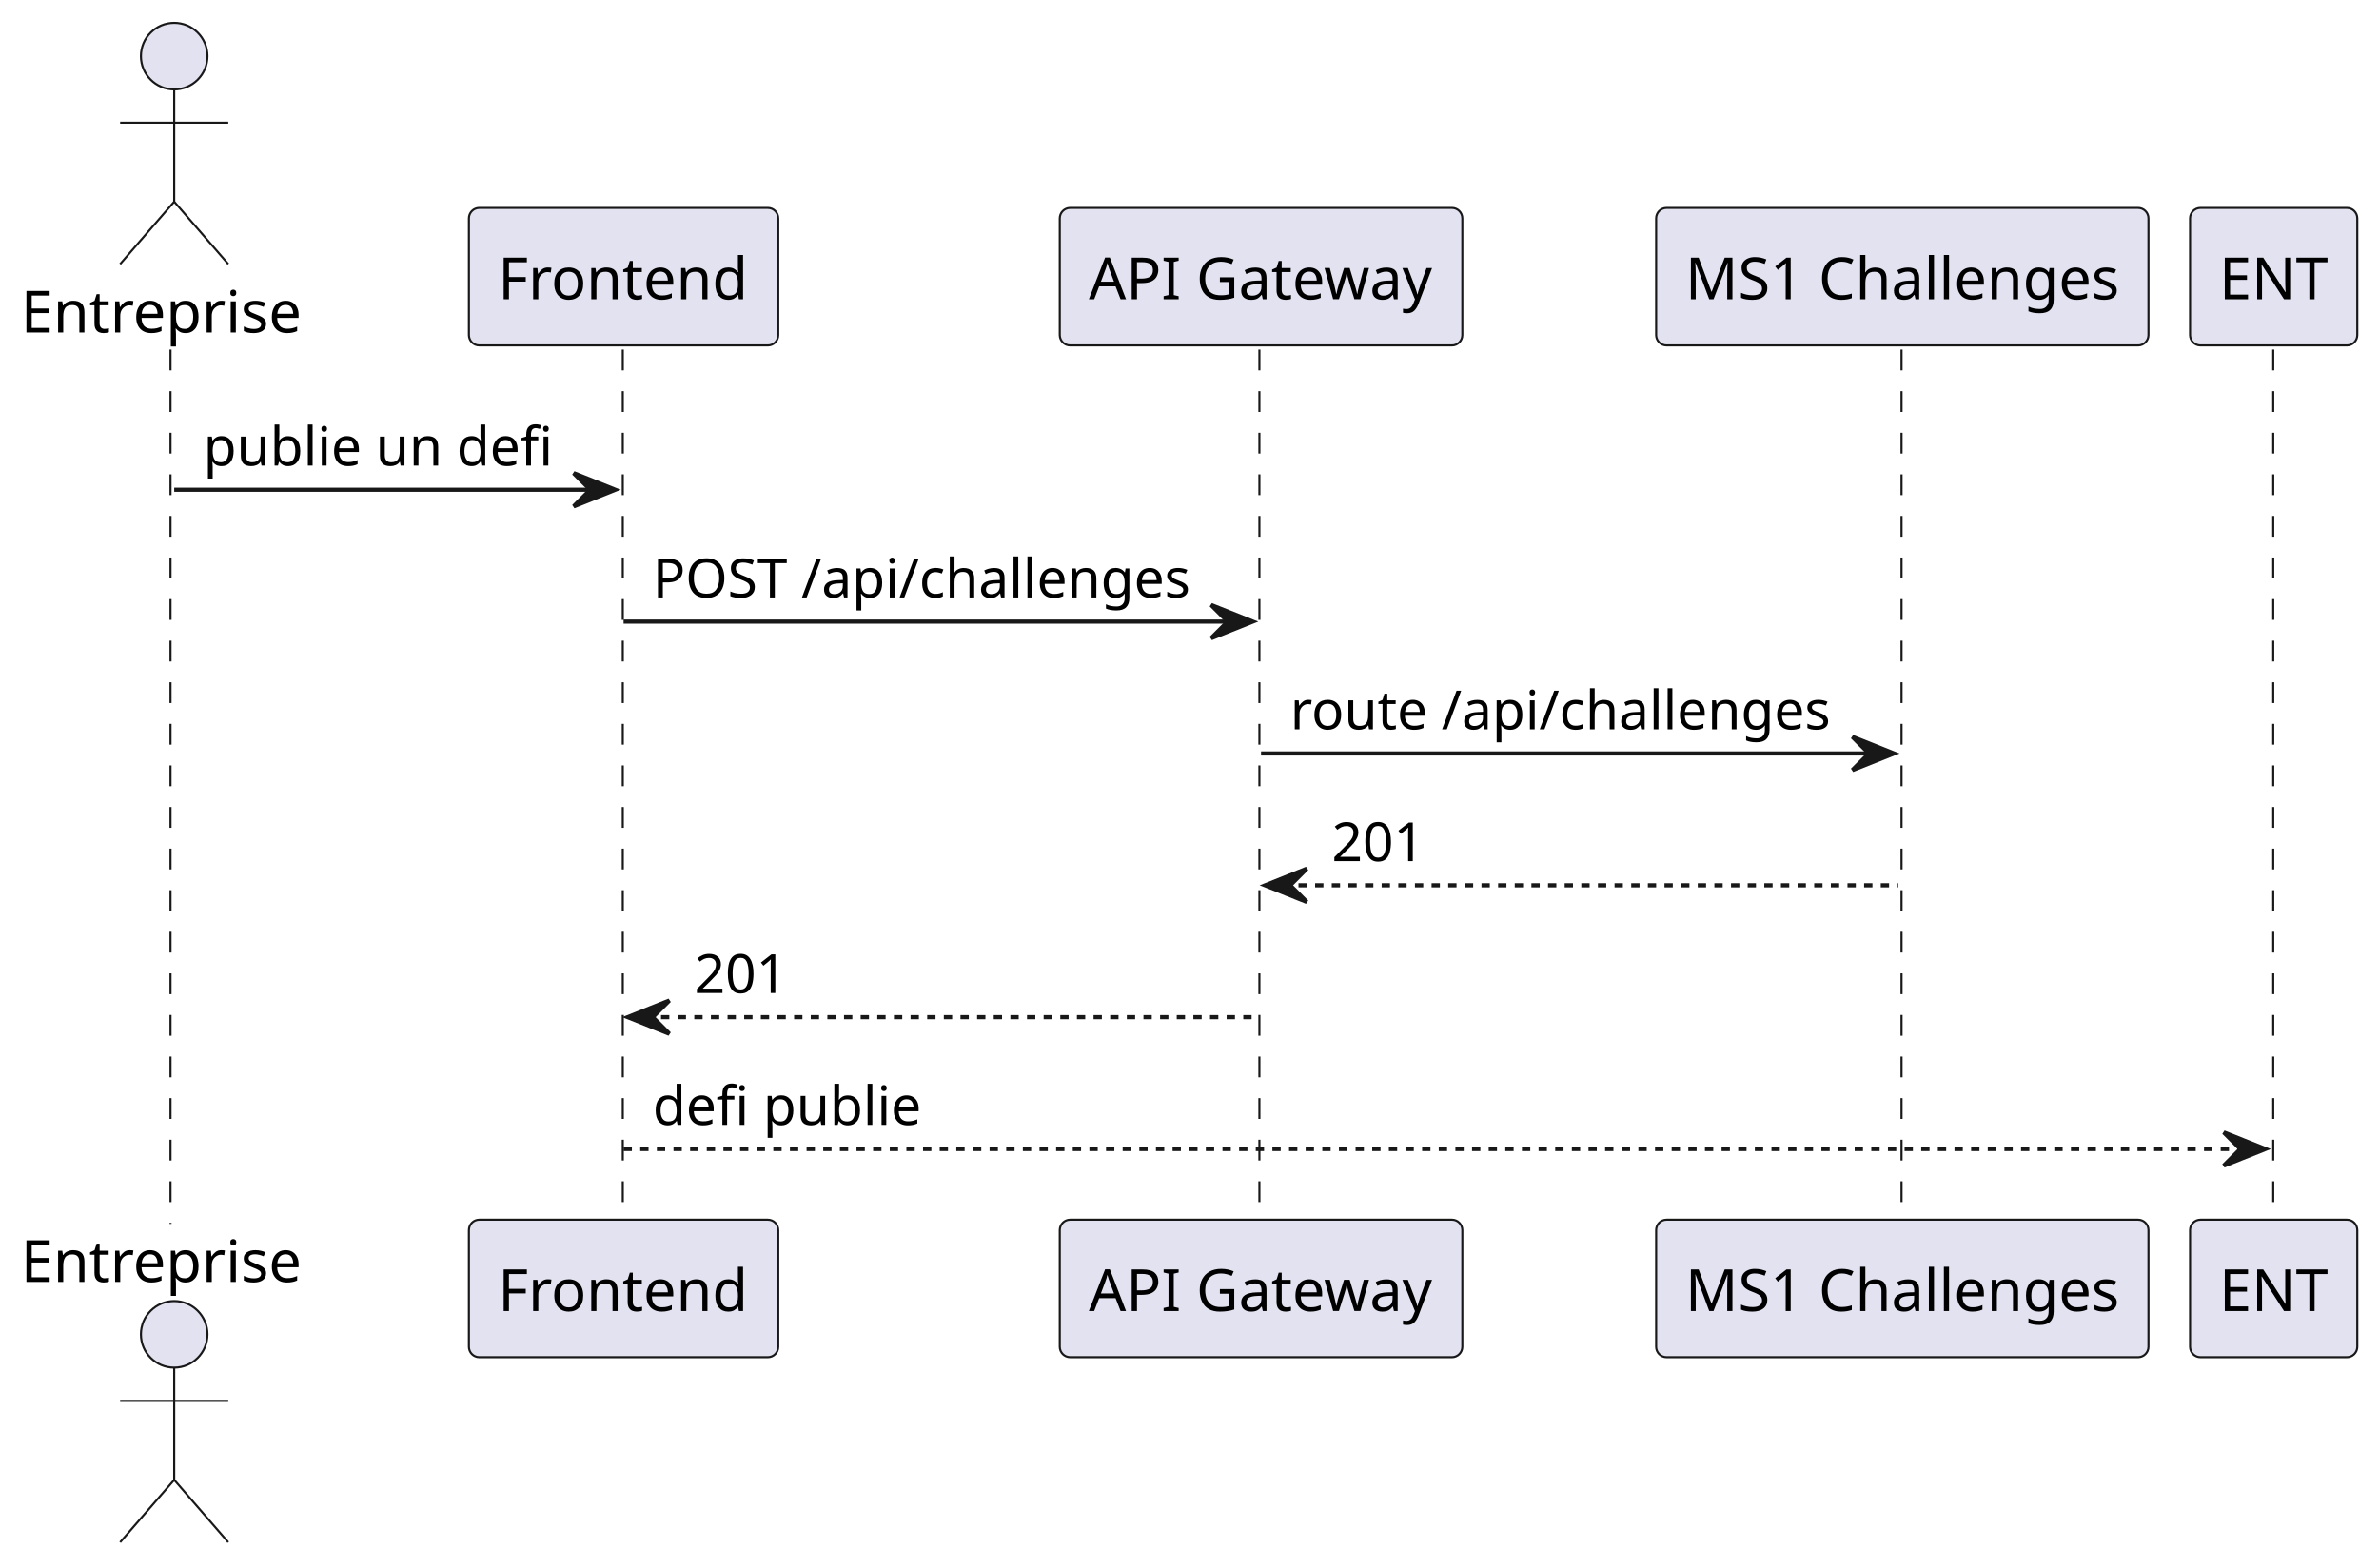
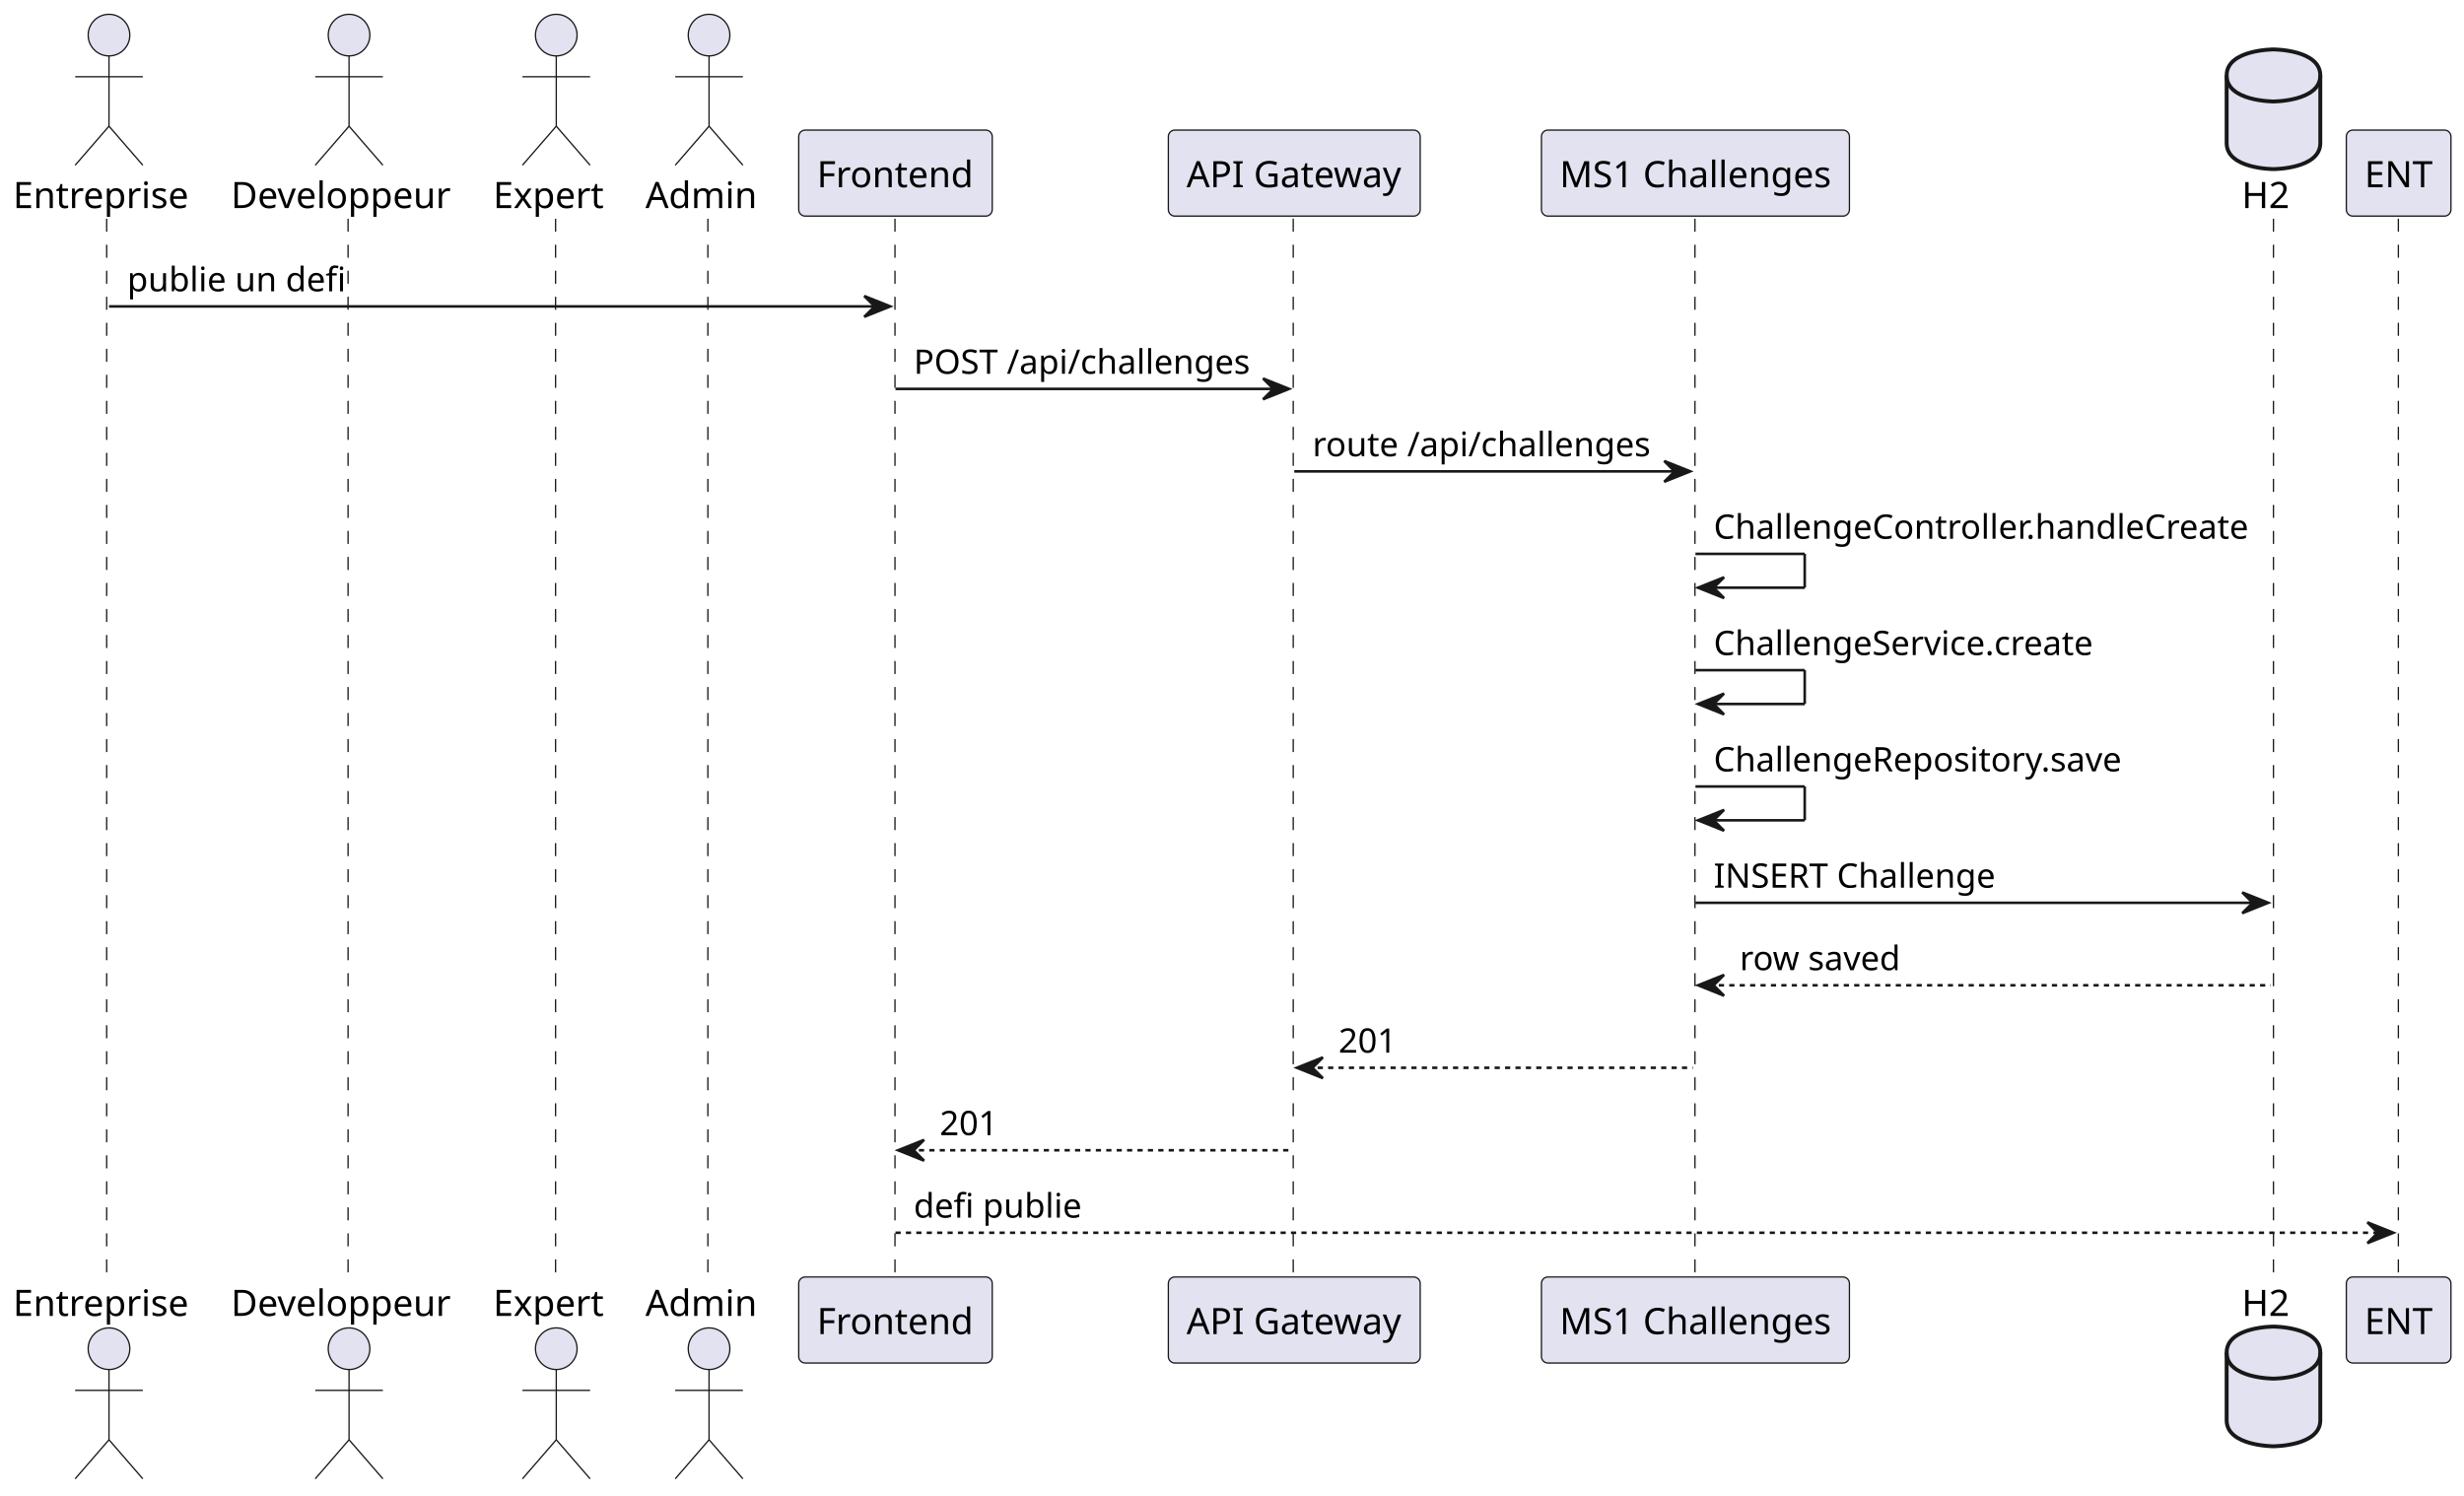
- <svg xmlns="http://www.w3.org/2000/svg" contentStyleType="text/css" height="377px" preserveAspectRatio="none" style="width:572px;height:377px;background:#FFFFFF;" version="1.1" viewBox="0 0 572 377" width="572px" zoomAndPan="magnify">
+ <svg xmlns="http://www.w3.org/2000/svg" contentStyleType="text/css" height="575px" preserveAspectRatio="none" style="width:947px;height:575px;background:#FFFFFF;" version="1.1" viewBox="0 0 947 575" width="947px" zoomAndPan="magnify">
  <defs />
  <g>
-     <line style="stroke:#181818;stroke-width:0.5;stroke-dasharray:5.0,5.0;" x1="41" x2="41" y1="84.068" y2="294.304" />
-     <line style="stroke:#181818;stroke-width:0.5;stroke-dasharray:5.0,5.0;" x1="149.741" x2="149.741" y1="84.068" y2="294.304" />
-     <line style="stroke:#181818;stroke-width:0.5;stroke-dasharray:5.0,5.0;" x1="302.806" x2="302.806" y1="84.068" y2="294.304" />
-     <line style="stroke:#181818;stroke-width:0.5;stroke-dasharray:5.0,5.0;" x1="457.201" x2="457.201" y1="84.068" y2="294.304" />
-     <line style="stroke:#181818;stroke-width:0.5;stroke-dasharray:5.0,5.0;" x1="546.571" x2="546.571" y1="84.068" y2="294.304" />
+     <line style="stroke:#181818;stroke-width:0.5;stroke-dasharray:5.0,5.0;" x1="41" x2="41" y1="84.068" y2="491.834" />
+     <line style="stroke:#181818;stroke-width:0.5;stroke-dasharray:5.0,5.0;" x1="133.774" x2="133.774" y1="84.068" y2="491.834" />
+     <line style="stroke:#181818;stroke-width:0.5;stroke-dasharray:5.0,5.0;" x1="213.529" x2="213.529" y1="84.068" y2="491.834" />
+     <line style="stroke:#181818;stroke-width:0.5;stroke-dasharray:5.0,5.0;" x1="272.061" x2="272.061" y1="84.068" y2="491.834" />
+     <line style="stroke:#181818;stroke-width:0.5;stroke-dasharray:5.0,5.0;" x1="343.971" x2="343.971" y1="84.068" y2="491.834" />
+     <line style="stroke:#181818;stroke-width:0.5;stroke-dasharray:5.0,5.0;" x1="497.036" x2="497.036" y1="84.068" y2="491.834" />
+     <line style="stroke:#181818;stroke-width:0.5;stroke-dasharray:5.0,5.0;" x1="651.431" x2="651.431" y1="84.068" y2="491.834" />
+     <line style="stroke:#181818;stroke-width:0.5;stroke-dasharray:5.0,5.0;" x1="873.772" x2="873.772" y1="84.068" y2="491.834" />
+     <line style="stroke:#181818;stroke-width:0.5;stroke-dasharray:5.0,5.0;" x1="921.772" x2="921.772" y1="84.068" y2="491.834" />
    <text fill="#000000" font-family="sans-serif" font-size="14" lengthAdjust="spacing" textLength="67.774" x="5" y="79.966">Entreprise</text>
    <ellipse cx="41.887" cy="13.5" fill="#E2E2F0" rx="8" ry="8" style="stroke:#181818;stroke-width:0.5;" />
    <path d="M41.887,21.5 L41.887,48.5 M28.887,29.5 L54.887,29.5 M41.887,48.5 L28.887,63.5 M41.887,48.5 L54.887,63.5 " fill="none" style="stroke:#181818;stroke-width:0.5;" />
-     <text fill="#000000" font-family="sans-serif" font-size="14" lengthAdjust="spacing" textLength="67.774" x="5" y="308.27">Entreprise</text>
-     <ellipse cx="41.887" cy="320.872" fill="#E2E2F0" rx="8" ry="8" style="stroke:#181818;stroke-width:0.5;" />
-     <path d="M41.887,328.872 L41.887,355.872 M28.887,336.872 L54.887,336.872 M41.887,355.872 L28.887,370.872 M41.887,355.872 L54.887,370.872 " fill="none" style="stroke:#181818;stroke-width:0.5;" />
-     <rect fill="#E2E2F0" height="33.068" rx="2.5" ry="2.5" style="stroke:#181818;stroke-width:0.5;" width="74.382" x="112.741" y="50" />
-     <text fill="#000000" font-family="sans-serif" font-size="14" lengthAdjust="spacing" textLength="60.382" x="119.741" y="71.966">Frontend</text>
-     <rect fill="#E2E2F0" height="33.068" rx="2.5" ry="2.5" style="stroke:#181818;stroke-width:0.5;" width="74.382" x="112.741" y="293.304" />
-     <text fill="#000000" font-family="sans-serif" font-size="14" lengthAdjust="spacing" textLength="60.382" x="119.741" y="315.27">Frontend</text>
-     <rect fill="#E2E2F0" height="33.068" rx="2.5" ry="2.5" style="stroke:#181818;stroke-width:0.5;" width="96.796" x="254.806" y="50" />
-     <text fill="#000000" font-family="sans-serif" font-size="14" lengthAdjust="spacing" textLength="82.796" x="261.806" y="71.966">API Gateway</text>
-     <rect fill="#E2E2F0" height="33.068" rx="2.5" ry="2.5" style="stroke:#181818;stroke-width:0.5;" width="96.796" x="254.806" y="293.304" />
-     <text fill="#000000" font-family="sans-serif" font-size="14" lengthAdjust="spacing" textLength="82.796" x="261.806" y="315.27">API Gateway</text>
-     <rect fill="#E2E2F0" height="33.068" rx="2.5" ry="2.5" style="stroke:#181818;stroke-width:0.5;" width="118.37" x="398.201" y="50" />
-     <text fill="#000000" font-family="sans-serif" font-size="14" lengthAdjust="spacing" textLength="104.37" x="405.201" y="71.966">MS1 Challenges</text>
-     <rect fill="#E2E2F0" height="33.068" rx="2.5" ry="2.5" style="stroke:#181818;stroke-width:0.5;" width="118.37" x="398.201" y="293.304" />
-     <text fill="#000000" font-family="sans-serif" font-size="14" lengthAdjust="spacing" textLength="104.37" x="405.201" y="315.27">MS1 Challenges</text>
-     <rect fill="#E2E2F0" height="33.068" rx="2.5" ry="2.5" style="stroke:#181818;stroke-width:0.5;" width="40.208" x="526.571" y="50" />
-     <text fill="#000000" font-family="sans-serif" font-size="14" lengthAdjust="spacing" textLength="26.208" x="533.571" y="71.966">ENT</text>
-     <rect fill="#E2E2F0" height="33.068" rx="2.5" ry="2.5" style="stroke:#181818;stroke-width:0.5;" width="40.208" x="526.571" y="293.304" />
-     <text fill="#000000" font-family="sans-serif" font-size="14" lengthAdjust="spacing" textLength="26.208" x="533.571" y="315.27">ENT</text>
-     <polygon fill="#181818" points="137.932,113.774,147.932,117.774,137.932,121.774,141.932,117.774" style="stroke:#181818;stroke-width:1.0;" />
-     <line style="stroke:#181818;stroke-width:1.0;" x1="41.887" x2="143.932" y1="117.774" y2="117.774" />
+     <text fill="#000000" font-family="sans-serif" font-size="14" lengthAdjust="spacing" textLength="67.774" x="5" y="505.8">Entreprise</text>
+     <ellipse cx="41.887" cy="518.402" fill="#E2E2F0" rx="8" ry="8" style="stroke:#181818;stroke-width:0.5;" />
+     <path d="M41.887,526.402 L41.887,553.402 M28.887,534.402 L54.887,534.402 M41.887,553.402 L28.887,568.402 M41.887,553.402 L54.887,568.402 " fill="none" style="stroke:#181818;stroke-width:0.5;" />
+     <text fill="#000000" font-family="sans-serif" font-size="14" lengthAdjust="spacing" textLength="84.756" x="88.774" y="79.966">Developpeur</text>
+     <ellipse cx="134.152" cy="13.5" fill="#E2E2F0" rx="8" ry="8" style="stroke:#181818;stroke-width:0.5;" />
+     <path d="M134.152,21.5 L134.152,48.5 M121.152,29.5 L147.152,29.5 M134.152,48.5 L121.152,63.5 M134.152,48.5 L147.152,63.5 " fill="none" style="stroke:#181818;stroke-width:0.5;" />
+     <text fill="#000000" font-family="sans-serif" font-size="14" lengthAdjust="spacing" textLength="84.756" x="88.774" y="505.8">Developpeur</text>
+     <ellipse cx="134.152" cy="518.402" fill="#E2E2F0" rx="8" ry="8" style="stroke:#181818;stroke-width:0.5;" />
+     <path d="M134.152,526.402 L134.152,553.402 M121.152,534.402 L147.152,534.402 M134.152,553.402 L121.152,568.402 M134.152,553.402 L147.152,568.402 " fill="none" style="stroke:#181818;stroke-width:0.5;" />
+     <text fill="#000000" font-family="sans-serif" font-size="14" lengthAdjust="spacing" textLength="42.532" x="189.529" y="79.966">Expert</text>
+     <ellipse cx="213.795" cy="13.5" fill="#E2E2F0" rx="8" ry="8" style="stroke:#181818;stroke-width:0.5;" />
+     <path d="M213.795,21.5 L213.795,48.5 M200.795,29.5 L226.795,29.5 M213.795,48.5 L200.795,63.5 M213.795,48.5 L226.795,63.5 " fill="none" style="stroke:#181818;stroke-width:0.5;" />
+     <text fill="#000000" font-family="sans-serif" font-size="14" lengthAdjust="spacing" textLength="42.532" x="189.529" y="505.8">Expert</text>
+     <ellipse cx="213.795" cy="518.402" fill="#E2E2F0" rx="8" ry="8" style="stroke:#181818;stroke-width:0.5;" />
+     <path d="M213.795,526.402 L213.795,553.402 M200.795,534.402 L226.795,534.402 M213.795,553.402 L200.795,568.402 M213.795,553.402 L226.795,568.402 " fill="none" style="stroke:#181818;stroke-width:0.5;" />
+     <text fill="#000000" font-family="sans-serif" font-size="14" lengthAdjust="spacing" textLength="42.91" x="248.061" y="79.966">Admin</text>
+     <ellipse cx="272.516" cy="13.5" fill="#E2E2F0" rx="8" ry="8" style="stroke:#181818;stroke-width:0.5;" />
+     <path d="M272.516,21.5 L272.516,48.5 M259.516,29.5 L285.516,29.5 M272.516,48.5 L259.516,63.5 M272.516,48.5 L285.516,63.5 " fill="none" style="stroke:#181818;stroke-width:0.5;" />
+     <text fill="#000000" font-family="sans-serif" font-size="14" lengthAdjust="spacing" textLength="42.91" x="248.061" y="505.8">Admin</text>
+     <ellipse cx="272.516" cy="518.402" fill="#E2E2F0" rx="8" ry="8" style="stroke:#181818;stroke-width:0.5;" />
+     <path d="M272.516,526.402 L272.516,553.402 M259.516,534.402 L285.516,534.402 M272.516,553.402 L259.516,568.402 M272.516,553.402 L285.516,568.402 " fill="none" style="stroke:#181818;stroke-width:0.5;" />
+     <rect fill="#E2E2F0" height="33.068" rx="2.5" ry="2.5" style="stroke:#181818;stroke-width:0.5;" width="74.382" x="306.971" y="50" />
+     <text fill="#000000" font-family="sans-serif" font-size="14" lengthAdjust="spacing" textLength="60.382" x="313.971" y="71.966">Frontend</text>
+     <rect fill="#E2E2F0" height="33.068" rx="2.5" ry="2.5" style="stroke:#181818;stroke-width:0.5;" width="74.382" x="306.971" y="490.834" />
+     <text fill="#000000" font-family="sans-serif" font-size="14" lengthAdjust="spacing" textLength="60.382" x="313.971" y="512.8">Frontend</text>
+     <rect fill="#E2E2F0" height="33.068" rx="2.5" ry="2.5" style="stroke:#181818;stroke-width:0.5;" width="96.796" x="449.036" y="50" />
+     <text fill="#000000" font-family="sans-serif" font-size="14" lengthAdjust="spacing" textLength="82.796" x="456.036" y="71.966">API Gateway</text>
+     <rect fill="#E2E2F0" height="33.068" rx="2.5" ry="2.5" style="stroke:#181818;stroke-width:0.5;" width="96.796" x="449.036" y="490.834" />
+     <text fill="#000000" font-family="sans-serif" font-size="14" lengthAdjust="spacing" textLength="82.796" x="456.036" y="512.8">API Gateway</text>
+     <rect fill="#E2E2F0" height="33.068" rx="2.5" ry="2.5" style="stroke:#181818;stroke-width:0.5;" width="118.37" x="592.431" y="50" />
+     <text fill="#000000" font-family="sans-serif" font-size="14" lengthAdjust="spacing" textLength="104.37" x="599.431" y="71.966">MS1 Challenges</text>
+     <rect fill="#E2E2F0" height="33.068" rx="2.5" ry="2.5" style="stroke:#181818;stroke-width:0.5;" width="118.37" x="592.431" y="490.834" />
+     <text fill="#000000" font-family="sans-serif" font-size="14" lengthAdjust="spacing" textLength="104.37" x="599.431" y="512.8">MS1 Challenges</text>
+     <text fill="#000000" font-family="sans-serif" font-size="14" lengthAdjust="spacing" textLength="18.382" x="861.581" y="79.966">H2</text>
+     <path d="M855.772,29 C855.772,19 873.772,19 873.772,19 C873.772,19 891.772,19 891.772,29 L891.772,55 C891.772,65 873.772,65 873.772,65 C873.772,65 855.772,65 855.772,55 L855.772,29 " fill="#E2E2F0" style="stroke:#181818;stroke-width:1.5;" />
+     <path d="M855.772,29 C855.772,39 873.772,39 873.772,39 C873.772,39 891.772,39 891.772,29 " fill="none" style="stroke:#181818;stroke-width:1.5;" />
+     <text fill="#000000" font-family="sans-serif" font-size="14" lengthAdjust="spacing" textLength="18.382" x="861.581" y="505.8">H2</text>
+     <path d="M855.772,519.902 C855.772,509.902 873.772,509.902 873.772,509.902 C873.772,509.902 891.772,509.902 891.772,519.902 L891.772,545.902 C891.772,555.902 873.772,555.902 873.772,555.902 C873.772,555.902 855.772,555.902 855.772,545.902 L855.772,519.902 " fill="#E2E2F0" style="stroke:#181818;stroke-width:1.5;" />
+     <path d="M855.772,519.902 C855.772,529.902 873.772,529.902 873.772,529.902 C873.772,529.902 891.772,529.902 891.772,519.902 " fill="none" style="stroke:#181818;stroke-width:1.5;" />
+     <rect fill="#E2E2F0" height="33.068" rx="2.5" ry="2.5" style="stroke:#181818;stroke-width:0.5;" width="40.208" x="901.772" y="50" />
+     <text fill="#000000" font-family="sans-serif" font-size="14" lengthAdjust="spacing" textLength="26.208" x="908.772" y="71.966">ENT</text>
+     <rect fill="#E2E2F0" height="33.068" rx="2.5" ry="2.5" style="stroke:#181818;stroke-width:0.5;" width="40.208" x="901.772" y="490.834" />
+     <text fill="#000000" font-family="sans-serif" font-size="14" lengthAdjust="spacing" textLength="26.208" x="908.772" y="512.8">ENT</text>
+     <polygon fill="#181818" points="332.162,113.774,342.162,117.774,332.162,121.774,336.162,117.774" style="stroke:#181818;stroke-width:1.0;" />
+     <line style="stroke:#181818;stroke-width:1.0;" x1="41.887" x2="338.162" y1="117.774" y2="117.774" />
    <text fill="#000000" font-family="sans-serif" font-size="13" lengthAdjust="spacing" textLength="84.045" x="48.887" y="111.965">publie un defi</text>
-     <polygon fill="#181818" points="291.204,145.48,301.204,149.48,291.204,153.48,295.204,149.48" style="stroke:#181818;stroke-width:1.0;" />
-     <line style="stroke:#181818;stroke-width:1.0;" x1="149.932" x2="297.204" y1="149.48" y2="149.48" />
-     <text fill="#000000" font-family="sans-serif" font-size="13" lengthAdjust="spacing" textLength="129.272" x="156.932" y="143.671">POST /api/challenges</text>
-     <polygon fill="#181818" points="445.386,177.186,455.386,181.186,445.386,185.186,449.386,181.186" style="stroke:#181818;stroke-width:1.0;" />
-     <line style="stroke:#181818;stroke-width:1.0;" x1="303.204" x2="451.386" y1="181.186" y2="181.186" />
-     <text fill="#000000" font-family="sans-serif" font-size="13" lengthAdjust="spacing" textLength="130.182" x="310.204" y="175.377">route /api/challenges</text>
-     <polygon fill="#181818" points="314.204,208.892,304.204,212.892,314.204,216.892,310.204,212.892" style="stroke:#181818;stroke-width:1.0;" />
-     <line style="stroke:#181818;stroke-width:1.0;stroke-dasharray:2.0,2.0;" x1="308.204" x2="456.386" y1="212.892" y2="212.892" />
-     <text fill="#000000" font-family="sans-serif" font-size="13" lengthAdjust="spacing" textLength="22.308" x="320.204" y="207.083">201</text>
-     <polygon fill="#181818" points="160.932,240.598,150.932,244.598,160.932,248.598,156.932,244.598" style="stroke:#181818;stroke-width:1.0;" />
-     <line style="stroke:#181818;stroke-width:1.0;stroke-dasharray:2.0,2.0;" x1="154.932" x2="302.204" y1="244.598" y2="244.598" />
-     <text fill="#000000" font-family="sans-serif" font-size="13" lengthAdjust="spacing" textLength="22.308" x="166.932" y="238.789">201</text>
-     <polygon fill="#181818" points="534.675,272.304,544.675,276.304,534.675,280.304,538.675,276.304" style="stroke:#181818;stroke-width:1.0;" />
-     <line style="stroke:#181818;stroke-width:1.0;stroke-dasharray:2.0,2.0;" x1="149.932" x2="540.675" y1="276.304" y2="276.304" />
-     <text fill="#000000" font-family="sans-serif" font-size="13" lengthAdjust="spacing" textLength="64.597" x="156.932" y="270.495">defi publie</text>
+     <polygon fill="#181818" points="485.434,145.48,495.434,149.48,485.434,153.48,489.434,149.48" style="stroke:#181818;stroke-width:1.0;" />
+     <line style="stroke:#181818;stroke-width:1.0;" x1="344.162" x2="491.434" y1="149.48" y2="149.48" />
+     <text fill="#000000" font-family="sans-serif" font-size="13" lengthAdjust="spacing" textLength="129.272" x="351.162" y="143.671">POST /api/challenges</text>
+     <polygon fill="#181818" points="639.616,177.186,649.616,181.186,639.616,185.186,643.616,181.186" style="stroke:#181818;stroke-width:1.0;" />
+     <line style="stroke:#181818;stroke-width:1.0;" x1="497.434" x2="645.616" y1="181.186" y2="181.186" />
+     <text fill="#000000" font-family="sans-serif" font-size="13" lengthAdjust="spacing" textLength="130.182" x="504.434" y="175.377">route /api/challenges</text>
+     <line style="stroke:#181818;stroke-width:1.0;" x1="651.616" x2="693.616" y1="212.892" y2="212.892" />
+     <line style="stroke:#181818;stroke-width:1.0;" x1="693.616" x2="693.616" y1="212.892" y2="225.892" />
+     <line style="stroke:#181818;stroke-width:1.0;" x1="652.616" x2="693.616" y1="225.892" y2="225.892" />
+     <polygon fill="#181818" points="662.616,221.892,652.616,225.892,662.616,229.892,658.616,225.892" style="stroke:#181818;stroke-width:1.0;" />
+     <text fill="#000000" font-family="sans-serif" font-size="13" lengthAdjust="spacing" textLength="208.156" x="658.616" y="207.083">ChallengeController.handleCreate</text>
+     <line style="stroke:#181818;stroke-width:1.0;" x1="651.616" x2="693.616" y1="257.598" y2="257.598" />
+     <line style="stroke:#181818;stroke-width:1.0;" x1="693.616" x2="693.616" y1="257.598" y2="270.598" />
+     <line style="stroke:#181818;stroke-width:1.0;" x1="652.616" x2="693.616" y1="270.598" y2="270.598" />
+     <polygon fill="#181818" points="662.616,266.598,652.616,270.598,662.616,274.598,658.616,270.598" style="stroke:#181818;stroke-width:1.0;" />
+     <text fill="#000000" font-family="sans-serif" font-size="13" lengthAdjust="spacing" textLength="146.055" x="658.616" y="251.789">ChallengeService.create</text>
+     <line style="stroke:#181818;stroke-width:1.0;" x1="651.616" x2="693.616" y1="302.304" y2="302.304" />
+     <line style="stroke:#181818;stroke-width:1.0;" x1="693.616" x2="693.616" y1="302.304" y2="315.304" />
+     <line style="stroke:#181818;stroke-width:1.0;" x1="652.616" x2="693.616" y1="315.304" y2="315.304" />
+     <polygon fill="#181818" points="662.616,311.304,652.616,315.304,662.616,319.304,658.616,315.304" style="stroke:#181818;stroke-width:1.0;" />
+     <text fill="#000000" font-family="sans-serif" font-size="13" lengthAdjust="spacing" textLength="157.3" x="658.616" y="296.495">ChallengeRepository.save</text>
+     <polygon fill="#181818" points="861.772,343.01,871.772,347.01,861.772,351.01,865.772,347.01" style="stroke:#181818;stroke-width:1.0;" />
+     <line style="stroke:#181818;stroke-width:1.0;" x1="651.616" x2="867.772" y1="347.01" y2="347.01" />
+     <text fill="#000000" font-family="sans-serif" font-size="13" lengthAdjust="spacing" textLength="108.29" x="658.616" y="341.201">INSERT Challenge</text>
+     <polygon fill="#181818" points="662.616,374.716,652.616,378.716,662.616,382.716,658.616,378.716" style="stroke:#181818;stroke-width:1.0;" />
+     <line style="stroke:#181818;stroke-width:1.0;stroke-dasharray:2.0,2.0;" x1="656.616" x2="872.772" y1="378.716" y2="378.716" />
+     <text fill="#000000" font-family="sans-serif" font-size="13" lengthAdjust="spacing" textLength="62.283" x="668.616" y="372.907">row saved</text>
+     <polygon fill="#181818" points="508.434,406.422,498.434,410.422,508.434,414.422,504.434,410.422" style="stroke:#181818;stroke-width:1.0;" />
+     <line style="stroke:#181818;stroke-width:1.0;stroke-dasharray:2.0,2.0;" x1="502.434" x2="650.616" y1="410.422" y2="410.422" />
+     <text fill="#000000" font-family="sans-serif" font-size="13" lengthAdjust="spacing" textLength="22.308" x="514.434" y="404.613">201</text>
+     <polygon fill="#181818" points="355.162,438.128,345.162,442.128,355.162,446.128,351.162,442.128" style="stroke:#181818;stroke-width:1.0;" />
+     <line style="stroke:#181818;stroke-width:1.0;stroke-dasharray:2.0,2.0;" x1="349.162" x2="496.434" y1="442.128" y2="442.128" />
+     <text fill="#000000" font-family="sans-serif" font-size="13" lengthAdjust="spacing" textLength="22.308" x="361.162" y="436.319">201</text>
+     <polygon fill="#181818" points="909.876,469.834,919.876,473.834,909.876,477.834,913.876,473.834" style="stroke:#181818;stroke-width:1.0;" />
+     <line style="stroke:#181818;stroke-width:1.0;stroke-dasharray:2.0,2.0;" x1="344.162" x2="915.876" y1="473.834" y2="473.834" />
+     <text fill="#000000" font-family="sans-serif" font-size="13" lengthAdjust="spacing" textLength="64.597" x="351.162" y="468.025">defi publie</text>
  </g>
</svg>
